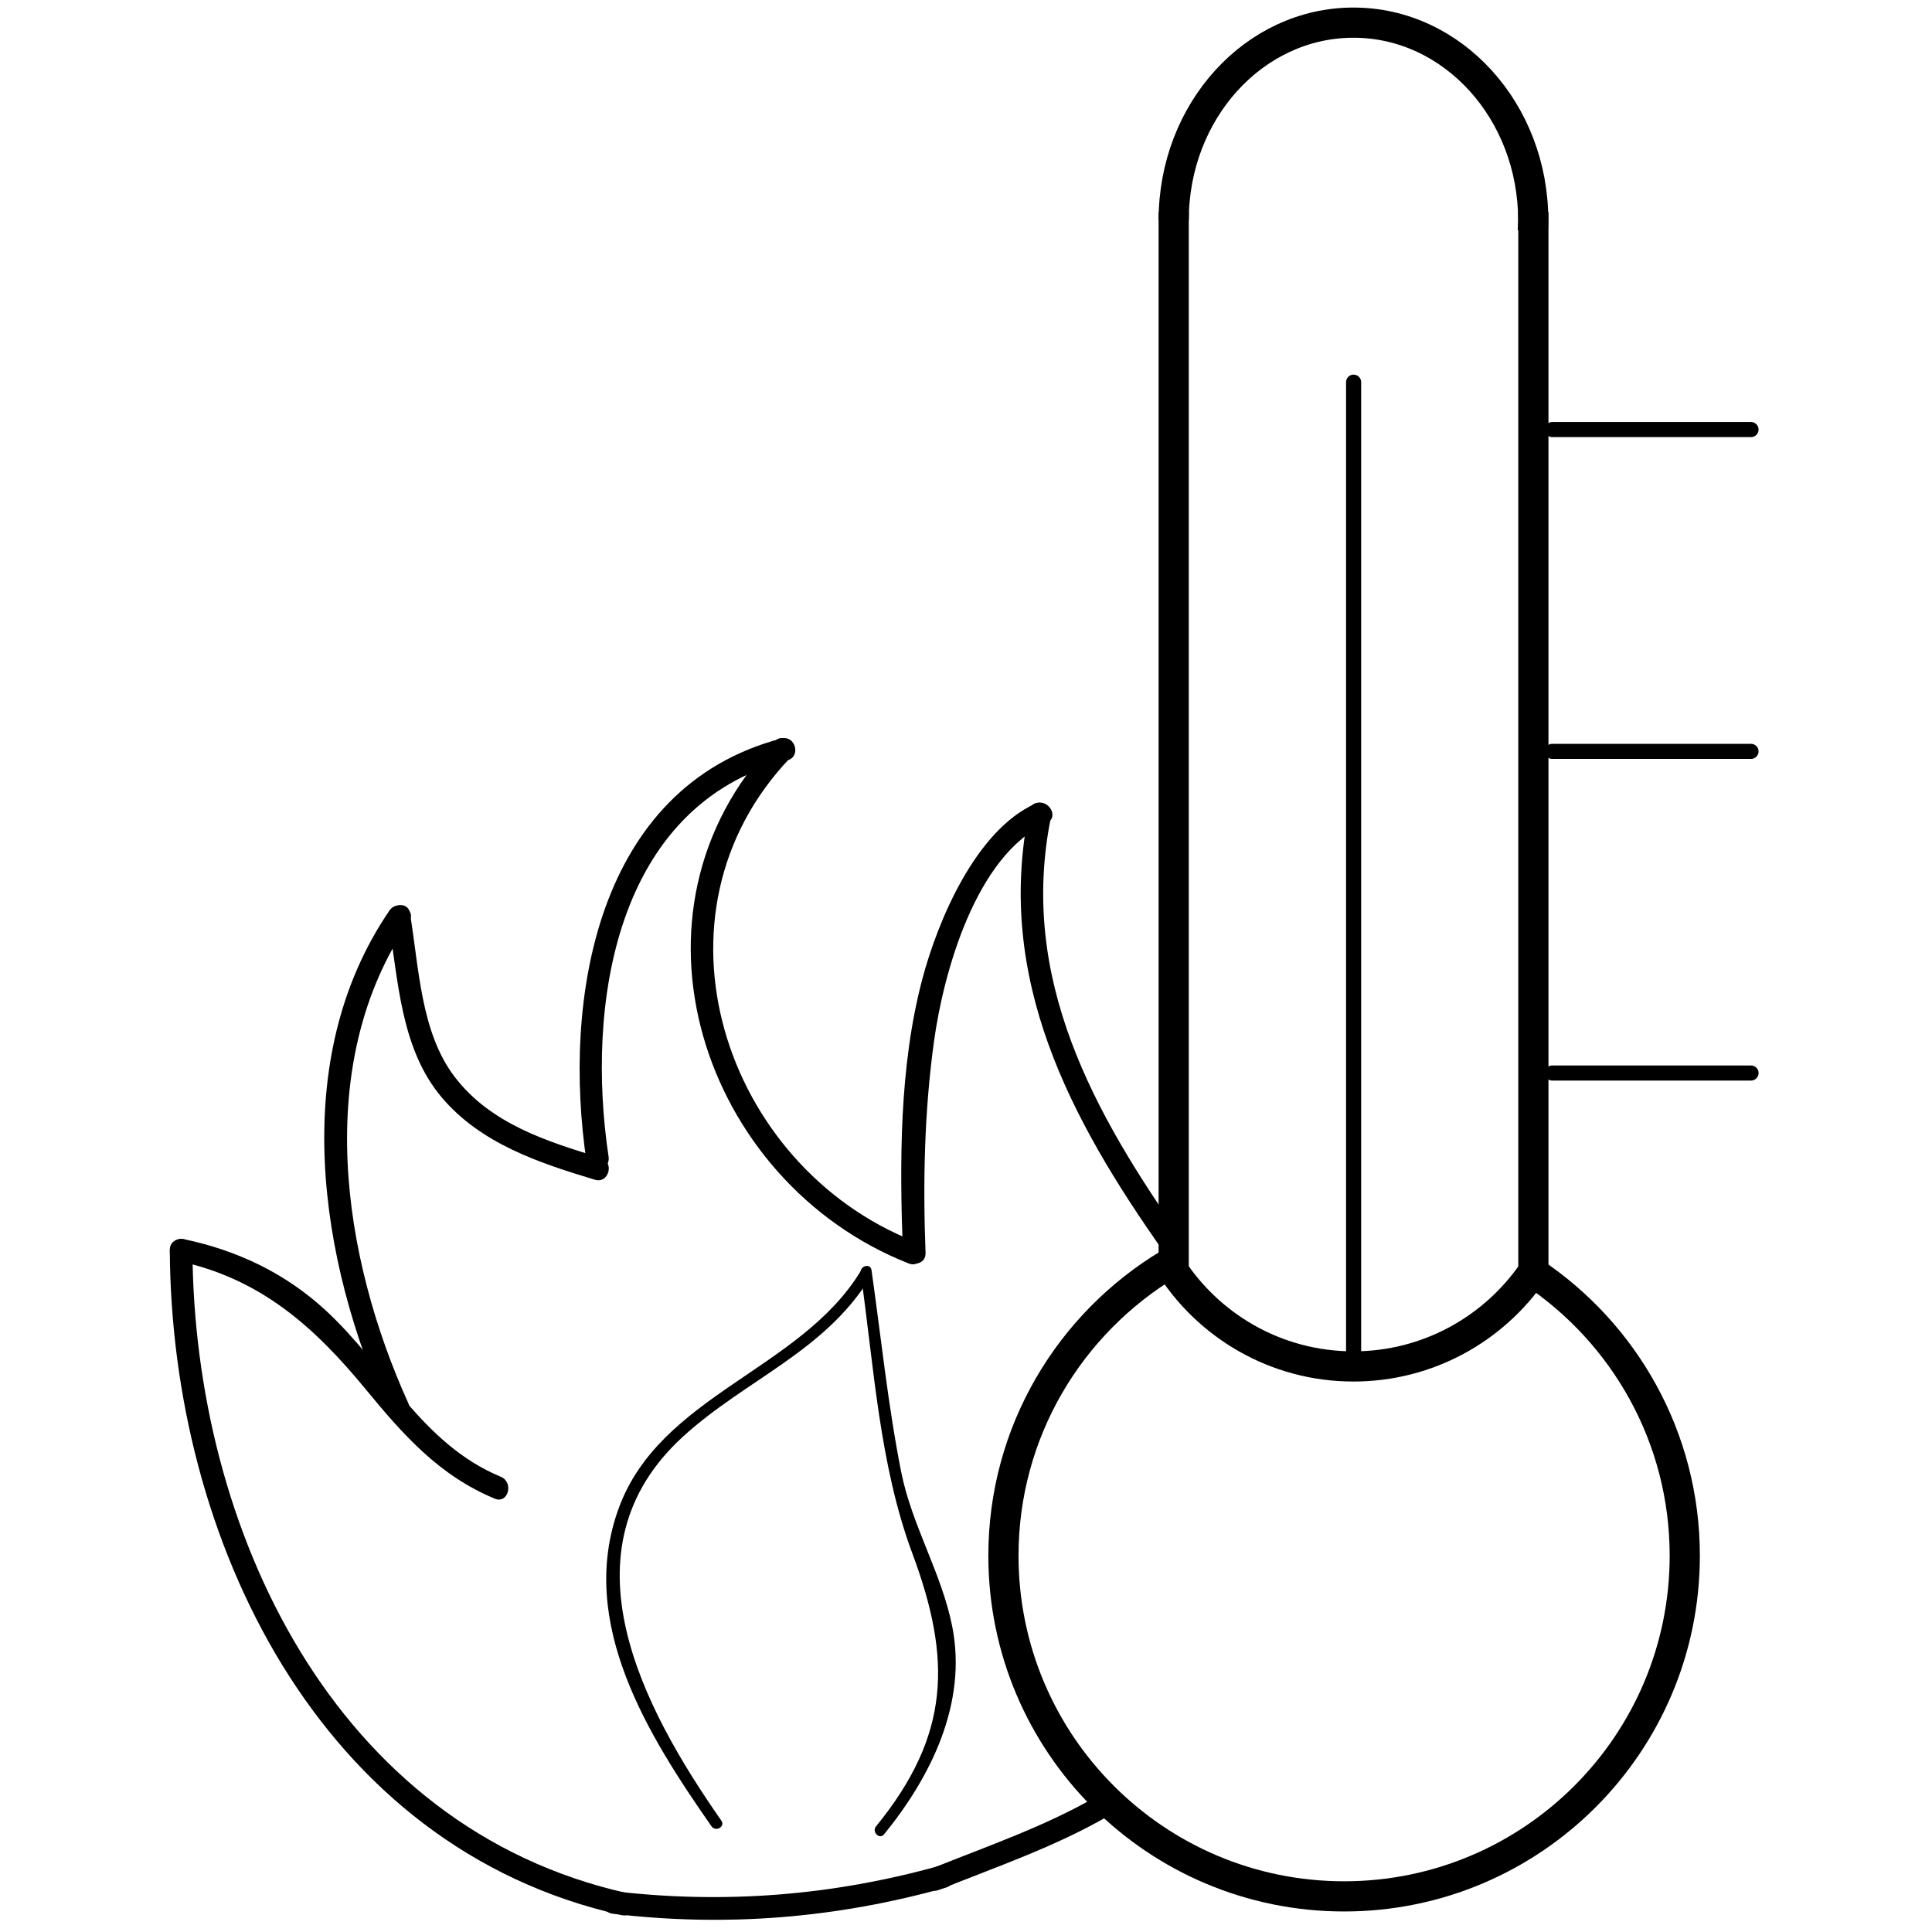
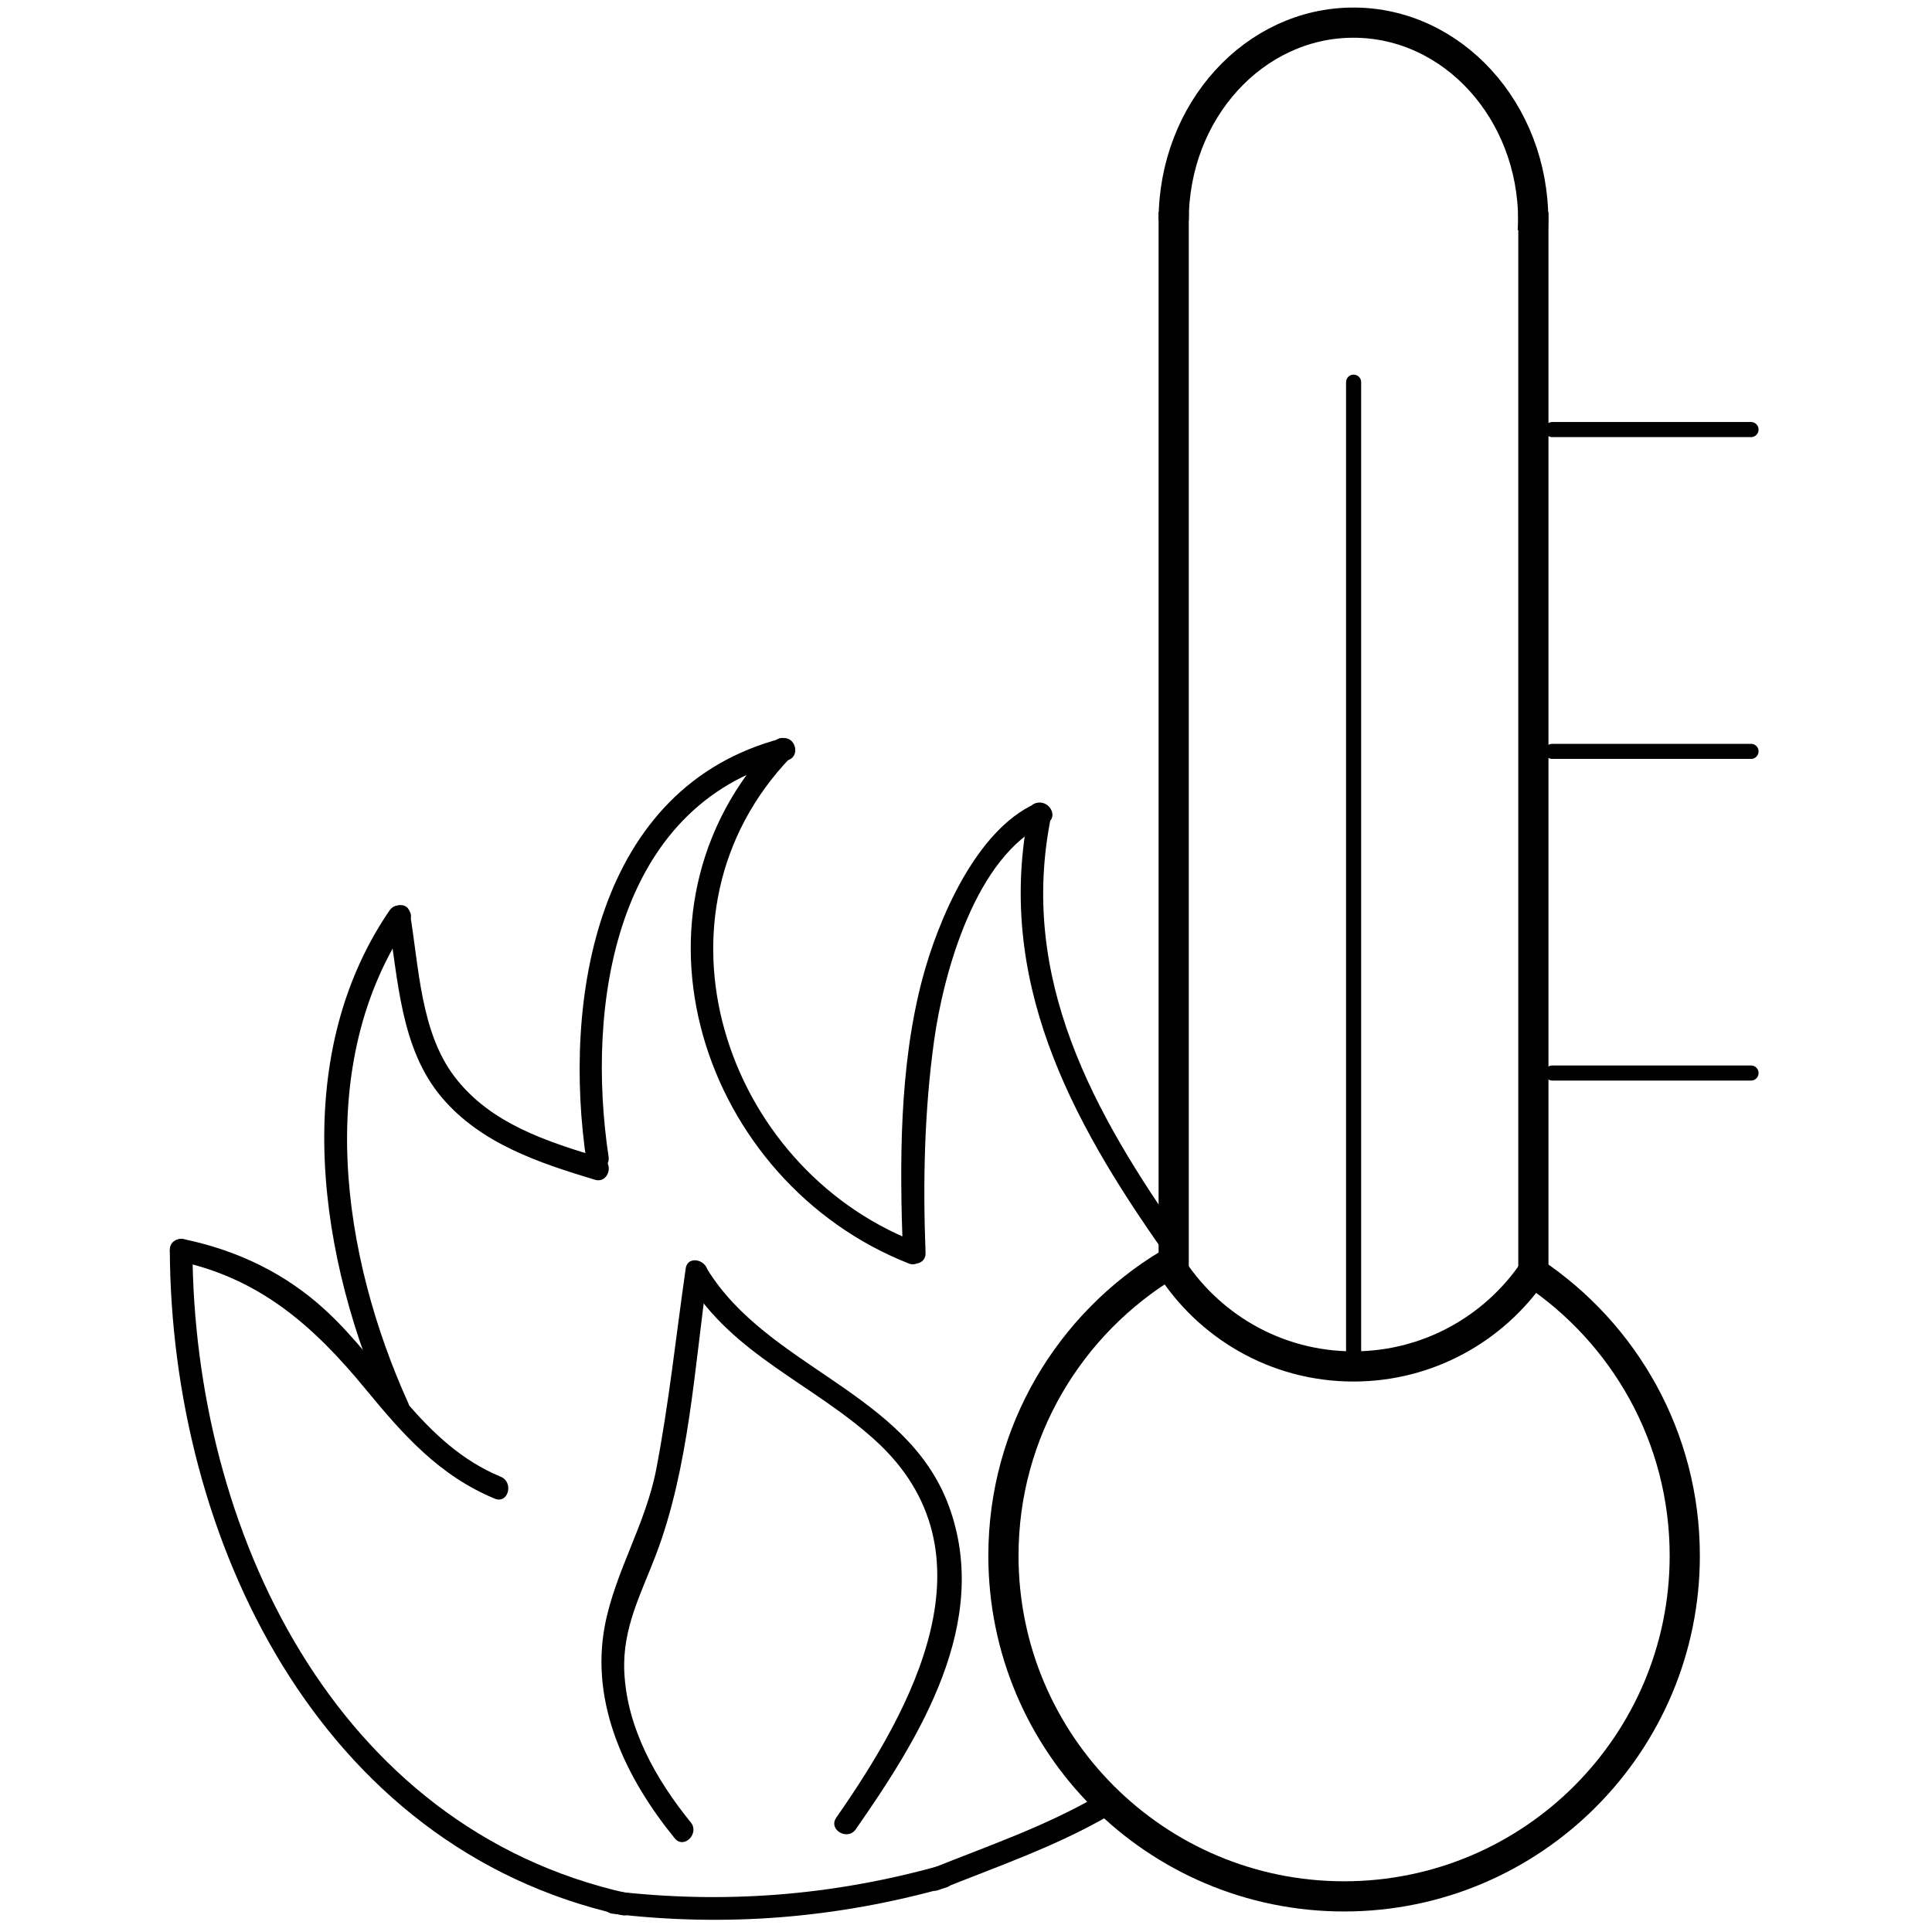
<svg xmlns="http://www.w3.org/2000/svg" version="1.1" id="Layer_1" x="0px" y="0px" viewBox="0 0 128 128" style="enable-background:new 0 0 128 128;" xml:space="preserve">
  <style type="text/css">
	.st0{fill:none;stroke:#000000;stroke-width:2;stroke-miterlimit:10;}
	.st1{fill:none;stroke:#000000;stroke-linecap:round;stroke-miterlimit:10;}
</style>
+   <path class="st0" d="M101.55,84.28c-2.6,3.77-6.95,6.25-11.88,6.25c-5.16,0-9.68-2.72-12.22-6.8c-6.57,3.95-10.97,11.12-10.97,19.34  c0,12.47,10.11,22.57,22.57,22.57s22.57-10.11,22.57-22.57C111.62,95.23,107.62,88.33,101.55,84.28z" />
+   <line class="st0" x1="77.76" y1="84.26" x2="77.76" y2="14.04" />
+   <line class="st0" x1="101.59" y1="84.26" x2="101.59" y2="14.04" />
+   <path class="st0" d="M77.76,14.6c0-7.24,5.33-13.1,11.91-13.1s11.91,5.87,11.91,13.1c0,0.23-0.02,0.46-0.03,0.69" />
+   <line class="st1" x1="102.84" y1="71.09" x2="116.01" y2="71.09" />
+   <line class="st1" x1="102.84" y1="49.78" x2="116.01" y2="49.78" />
+   <line class="st1" x1="102.84" y1="28.46" x2="116.01" y2="28.46" />
+   <line class="st1" x1="89.68" y1="90.53" x2="89.68" y2="25.32" />
  <g>
-     <path class="st0" d="M101.55,84.28c-2.6,3.77-6.95,6.25-11.88,6.25c-5.16,0-9.68-2.72-12.22-6.8   c-6.57,3.95-10.97,11.12-10.97,19.34c0,12.47,10.11,22.57,22.57,22.57s22.57-10.11,22.57-22.57   C111.62,95.23,107.62,88.33,101.55,84.28z" />
-     <line class="st0" x1="77.76" y1="84.26" x2="77.76" y2="14.04" />
-     <line class="st0" x1="101.59" y1="84.26" x2="101.59" y2="14.04" />
-     <path class="st0" d="M77.76,14.6c0-7.24,5.33-13.1,11.91-13.1s11.91,5.87,11.91,13.1c0,0.23-0.02,0.46-0.03,0.69" />
-     <line class="st1" x1="102.84" y1="71.09" x2="116.01" y2="71.09" />
-     <line class="st1" x1="102.84" y1="49.78" x2="116.01" y2="49.78" />
-     <line class="st1" x1="102.84" y1="28.46" x2="116.01" y2="28.46" />
-     <line class="st1" x1="89.68" y1="90.53" x2="89.68" y2="25.32" />
+     <g>
+       <path d="M78.41,82.2c-5.95-8.44-10.95-17.37-8.78-28.08c0.19-0.94-1.25-1.35-1.45-0.4c-2.26,11.11,2.71,20.42,8.93,29.23    C77.67,83.74,78.97,82.99,78.41,82.2L78.41,82.2z" />
+     </g>
+   </g>
+   <g>
+     <g>
+       <path d="M62.21,125.21c3.76-1.51,7.67-2.85,11.19-4.88c0.84-0.48,0.08-1.78-0.76-1.3c-3.41,1.97-7.19,3.27-10.83,4.73    C60.93,124.11,61.31,125.57,62.21,125.21L62.21,125.21z" />
+     </g>
+   </g>
+   <g>
+     <g>
+       <path d="M68.58,53.25c-3.92,1.77-6.44,7.7-7.48,11.64C59.57,70.69,59.6,77.07,59.82,83c0.04,0.96,1.54,0.97,1.5,0    c-0.18-4.68-0.08-9.36,0.56-14.01c0.62-4.51,2.76-12.33,7.45-14.45C70.22,54.15,69.46,52.86,68.58,53.25L68.58,53.25z" />
+     </g>
+   </g>
+   <g>
+     <g>
+       <path d="M41.57,125.43c-19.46-4.34-28.73-24.16-28.82-42.62c0-0.96-1.5-0.97-1.5,0c0.09,19.11,9.83,39.59,29.92,44.07    C42.11,127.09,42.51,125.64,41.57,125.43L41.57,125.43z" />
+     </g>
+   </g>
+   <g>
+     <g>
+       <path d="M11.79,83.54c5.42,1.15,8.99,4.31,12.42,8.48c2.5,3.04,4.88,5.74,8.57,7.27c0.89,0.37,1.28-1.08,0.4-1.45    c-5.24-2.17-7.63-7.37-11.61-11.03c-2.67-2.46-5.85-3.97-9.38-4.71C11.25,81.89,10.85,83.34,11.79,83.54L11.79,83.54z" />
+     </g>
+   </g>
+   <g>
+     <g>
+       <path d="M25.72,60.9c0.67,4.02,0.8,8.56,3.55,11.81c2.59,3.06,6.43,4.33,10.14,5.45c0.93,0.28,1.32-1.17,0.4-1.45    c-3.59-1.08-7.33-2.27-9.69-5.37c-2.26-2.96-2.36-7.27-2.96-10.84C27.01,59.56,25.57,59.96,25.72,60.9L25.72,60.9z" />
+     </g>
+   </g>
+   <g>
+     <g>
+       <path d="M60.61,82.26c-12.67-4.98-18.19-21.69-8.23-32.08c0.67-0.7-0.39-1.76-1.06-1.06c-10.78,11.25-4.83,29.19,8.89,34.59    C61.11,84.06,61.5,82.61,60.61,82.26L60.61,82.26z" />
+     </g>
+   </g>
+   <g>
+     <g>
+       <path d="M51.76,48.93c-12.28,3.22-14.52,17.32-12.89,28.1c0.14,0.95,1.59,0.55,1.45-0.4c-1.5-9.95,0.36-23.25,11.85-26.26    C53.09,50.13,52.69,48.68,51.76,48.93L51.76,48.93z" />
+     </g>
+   </g>
+   <g>
+     <g>
+       <path d="M25.8,60.33c-6.74,9.87-4.67,23.2-0.05,33.39c0.4,0.88,1.69,0.12,1.3-0.76c-4.39-9.68-6.36-22.5,0.05-31.88    C27.64,60.28,26.34,59.53,25.8,60.33L25.8,60.33z" />
+     </g>
+   </g>
+   <g>
+     <g>
+       <path d="M62.26,123.61c-7.13,1.99-14.31,2.55-21.66,1.68c-0.96-0.11-0.95,1.39,0,1.5c7.5,0.89,14.8,0.3,22.06-1.73    C63.59,124.8,63.19,123.35,62.26,123.61L62.26,123.61z" />
+     </g>
+   </g>
+   <g>
    <g>
      <g>
-         <path d="M78.41,82.2c-5.95-8.44-10.95-17.37-8.78-28.08c0.19-0.94-1.25-1.35-1.45-0.4c-2.26,11.11,2.71,20.42,8.93,29.23     C77.67,83.74,78.97,82.99,78.41,82.2L78.41,82.2z" />
+         <path d="M56.7,121.19c4.25-6.1,9.01-13.73,6.15-21.45c-2.79-7.52-12-9.13-16.01-15.68c-0.5-0.82-1.8-0.07-1.3,0.76     c3.04,4.97,8.29,6.83,12.45,10.61c8.15,7.41,2.5,17.7-2.59,25C54.86,121.23,56.16,121.98,56.7,121.19L56.7,121.19z" />
      </g>
    </g>
    <g>
      <g>
-         <path d="M62.21,125.21c3.76-1.51,7.67-2.85,11.19-4.88c0.84-0.48,0.08-1.78-0.76-1.3c-3.41,1.97-7.19,3.27-10.83,4.73     C60.93,124.11,61.31,125.57,62.21,125.21L62.21,125.21z" />
-       </g>
-     </g>
-     <g>
-       <g>
-         <path d="M68.58,53.25c-3.92,1.77-6.44,7.7-7.48,11.64C59.57,70.69,59.6,77.07,59.82,83c0.04,0.96,1.54,0.97,1.5,0     c-0.18-4.68-0.08-9.36,0.56-14.01c0.62-4.51,2.76-12.33,7.45-14.45C70.22,54.15,69.46,52.86,68.58,53.25L68.58,53.25z" />
-       </g>
-     </g>
-     <g>
-       <g>
-         <path d="M41.57,125.43c-19.46-4.34-28.73-24.16-28.82-42.62c0-0.96-1.5-0.97-1.5,0c0.09,19.11,9.83,39.59,29.92,44.07     C42.11,127.09,42.51,125.64,41.57,125.43L41.57,125.43z" />
-       </g>
-     </g>
-     <g>
-       <g>
-         <path d="M11.79,83.54c5.42,1.15,8.99,4.31,12.42,8.48c2.5,3.04,4.88,5.74,8.57,7.27c0.89,0.37,1.28-1.08,0.4-1.45     c-5.24-2.17-7.63-7.37-11.61-11.03c-2.67-2.46-5.85-3.97-9.38-4.71C11.25,81.89,10.85,83.34,11.79,83.54L11.79,83.54z" />
-       </g>
-     </g>
-     <g>
-       <g>
-         <path d="M25.72,60.9c0.67,4.02,0.8,8.56,3.55,11.81c2.59,3.06,6.43,4.33,10.14,5.45c0.93,0.28,1.32-1.17,0.4-1.45     c-3.59-1.08-7.33-2.27-9.69-5.37c-2.26-2.96-2.36-7.27-2.96-10.84C27.01,59.56,25.57,59.96,25.72,60.9L25.72,60.9z" />
-       </g>
-     </g>
-     <g>
-       <g>
-         <path d="M60.61,82.26c-12.67-4.98-18.19-21.69-8.23-32.08c0.67-0.7-0.39-1.76-1.06-1.06c-10.78,11.25-4.83,29.19,8.89,34.59     C61.11,84.06,61.5,82.61,60.61,82.26L60.61,82.26z" />
-       </g>
-     </g>
-     <g>
-       <g>
-         <path d="M51.76,48.93c-12.28,3.22-14.52,17.32-12.89,28.1c0.14,0.95,1.59,0.55,1.45-0.4c-1.5-9.95,0.36-23.25,11.85-26.26     C53.09,50.13,52.69,48.68,51.76,48.93L51.76,48.93z" />
-       </g>
-     </g>
-     <g>
-       <g>
-         <path d="M25.8,60.33c-6.74,9.87-4.67,23.2-0.05,33.39c0.4,0.88,1.69,0.12,1.3-0.76c-4.39-9.68-6.36-22.5,0.05-31.88     C27.64,60.28,26.34,59.53,25.8,60.33L25.8,60.33z" />
-       </g>
-     </g>
-     <g>
-       <g>
-         <path d="M62.26,123.61c-7.13,1.99-14.31,2.55-21.66,1.68c-0.96-0.11-0.95,1.39,0,1.5c7.5,0.89,14.8,0.3,22.06-1.73     C63.59,124.8,63.19,123.35,62.26,123.61L62.26,123.61z" />
-       </g>
-     </g>
-     <g>
-       <g>
-         <g>
-           <path d="M47.79,120.62c-5.2-7.45-10.79-17.92-2.53-25.45c4.12-3.76,9.37-5.61,12.39-10.54c0.25-0.41-0.4-0.79-0.65-0.38      c-4,6.53-13.27,8.18-16.01,15.68c-2.77,7.59,1.98,15.09,6.15,21.07C47.42,121.39,48.07,121.02,47.79,120.62L47.79,120.62z" />
-         </g>
-       </g>
-       <g>
-         <g>
-           <path d="M57.02,84.34c0.88,6.17,1.24,12.72,3.43,18.59c2.6,6.99,2.53,12.01-2.41,18.07c-0.3,0.37,0.23,0.9,0.53,0.53      c3.12-3.83,5.52-8.69,4.52-13.76c-0.7-3.55-2.68-6.69-3.39-10.28c-0.87-4.4-1.33-8.91-1.96-13.34      C57.67,83.66,56.95,83.87,57.02,84.34L57.02,84.34z" />
-         </g>
+         <path d="M45.43,84.04c-0.64,4.44-1.11,8.94-1.96,13.34c-0.7,3.6-2.7,6.73-3.39,10.28c-1.01,5.22,1.41,10.19,4.62,14.13     c0.61,0.75,1.67-0.32,1.06-1.06c-2.3-2.83-4.24-6.26-4.4-10c-0.12-2.88,1.11-5.13,2.09-7.7c2.22-5.83,2.55-12.45,3.43-18.59     C47.01,83.49,45.56,83.09,45.43,84.04L45.43,84.04z" />
      </g>
    </g>
  </g>
</svg>
